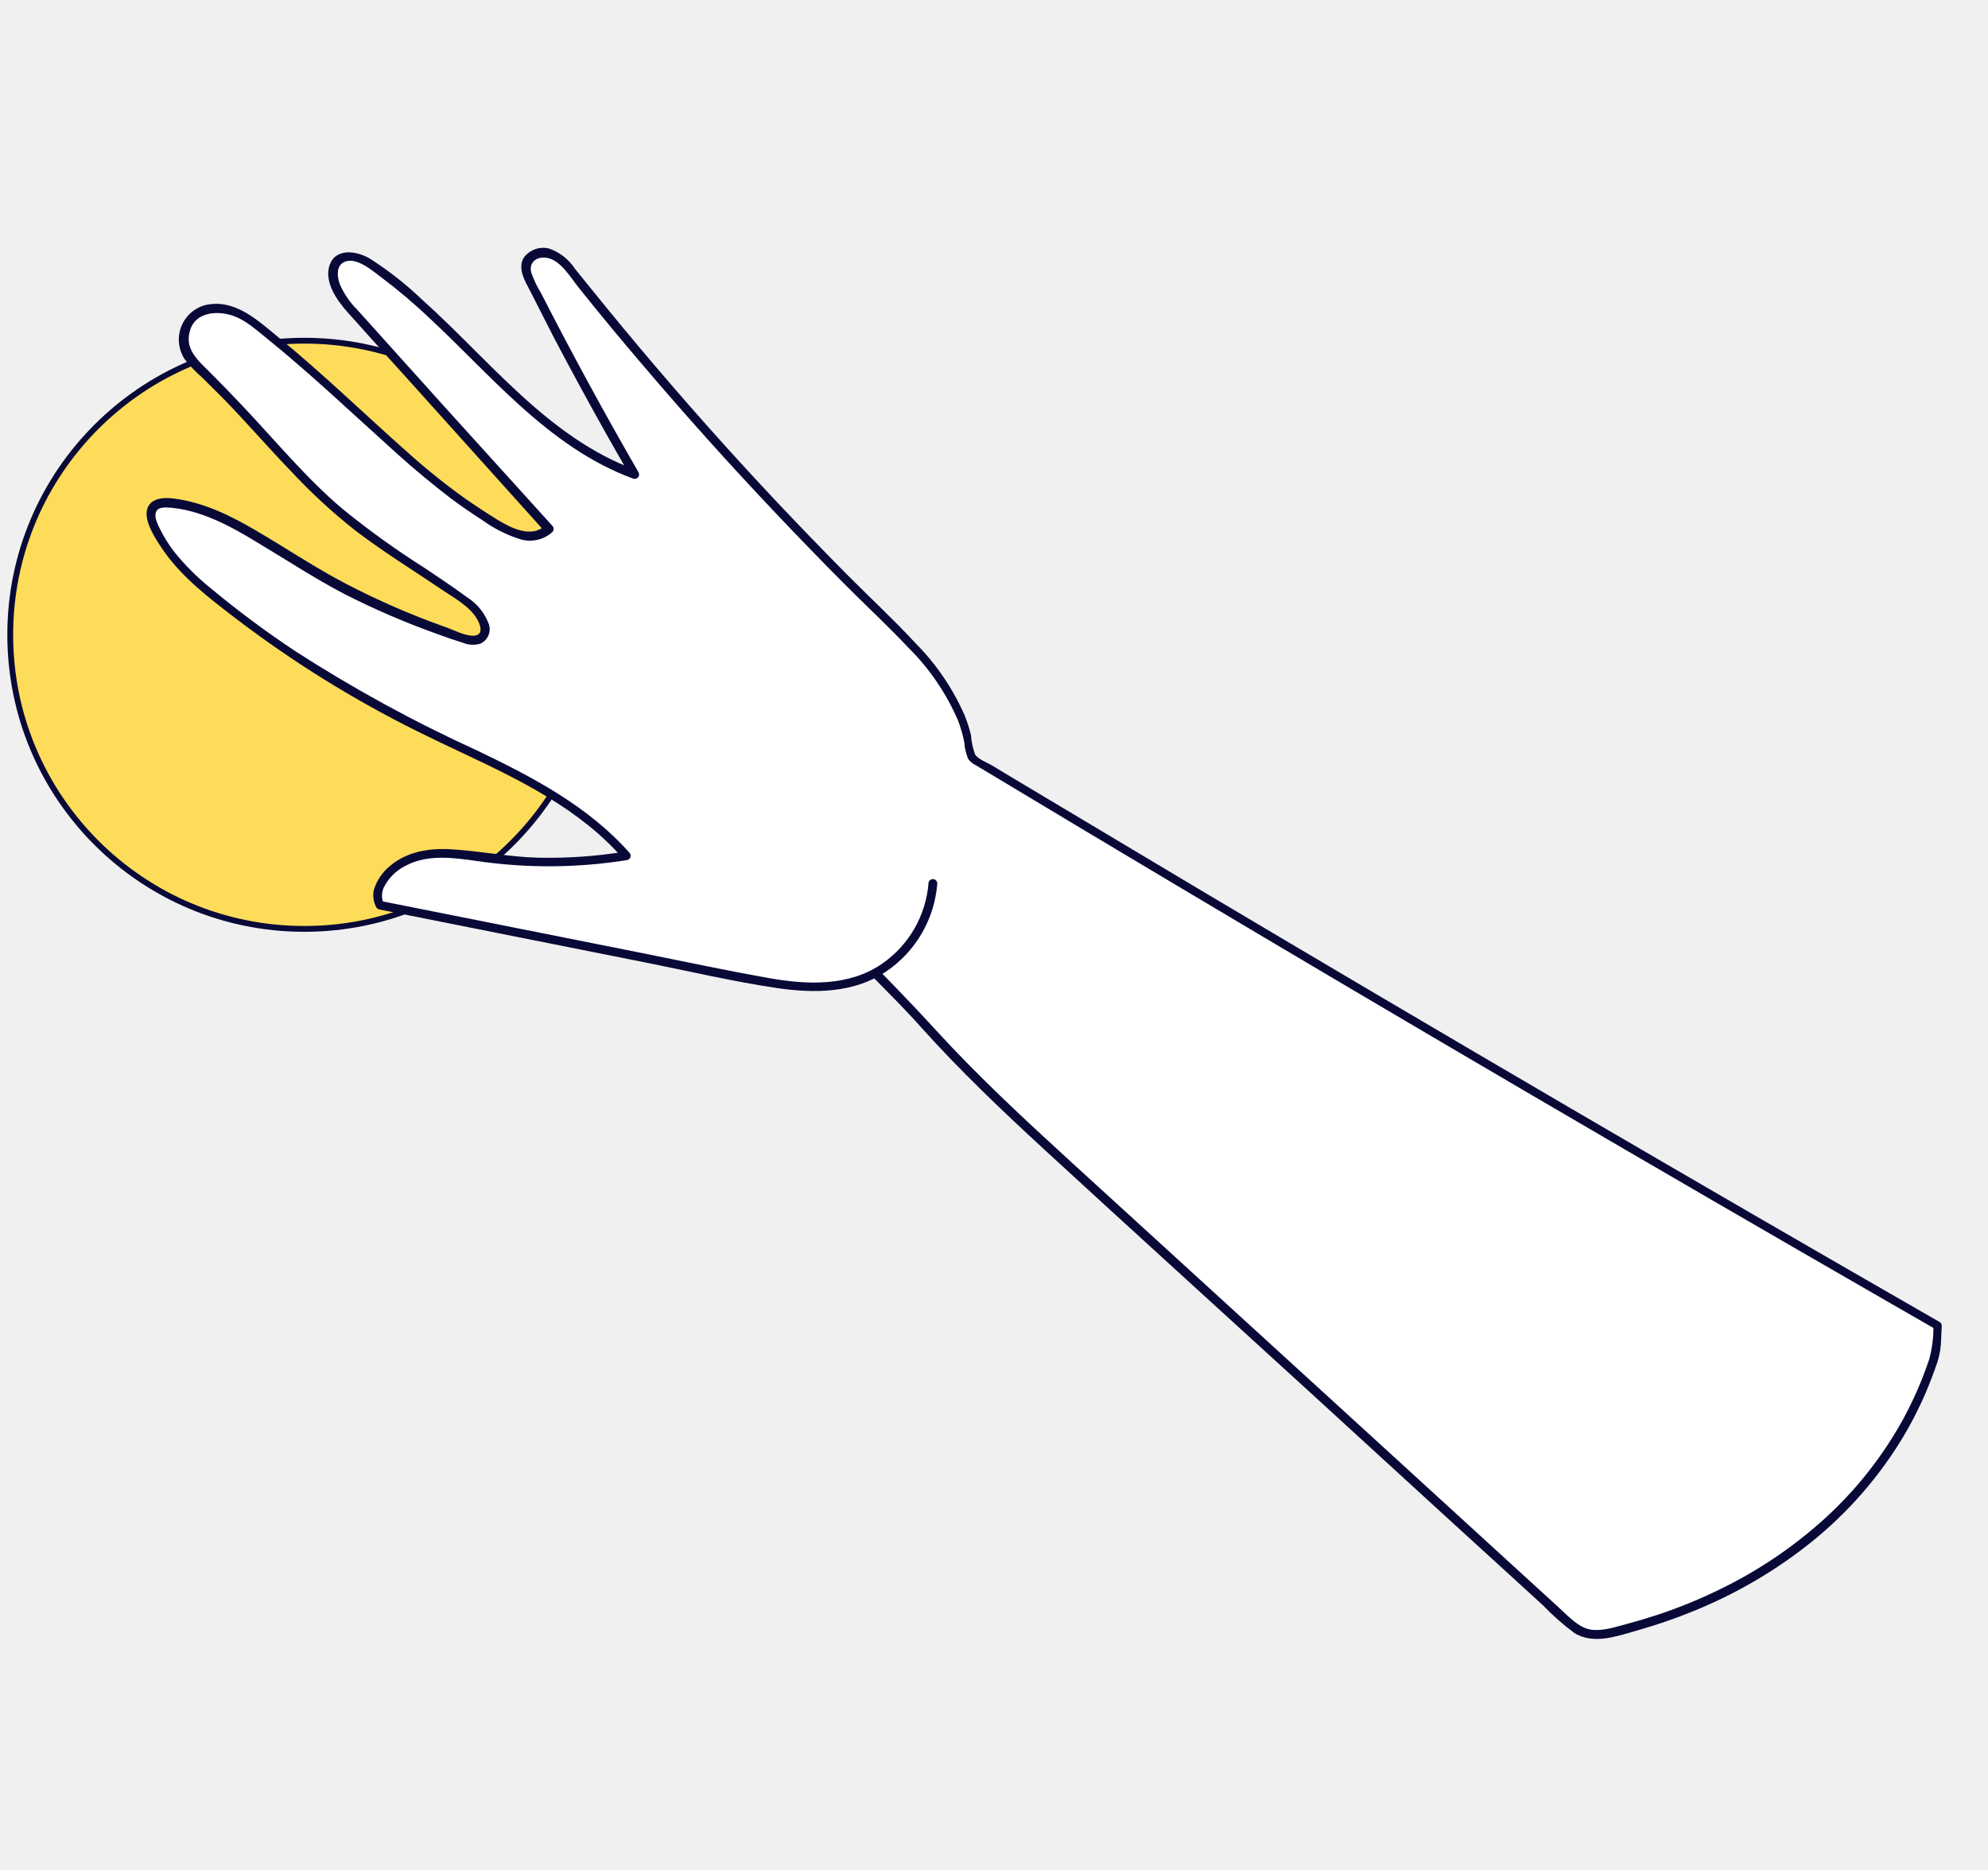
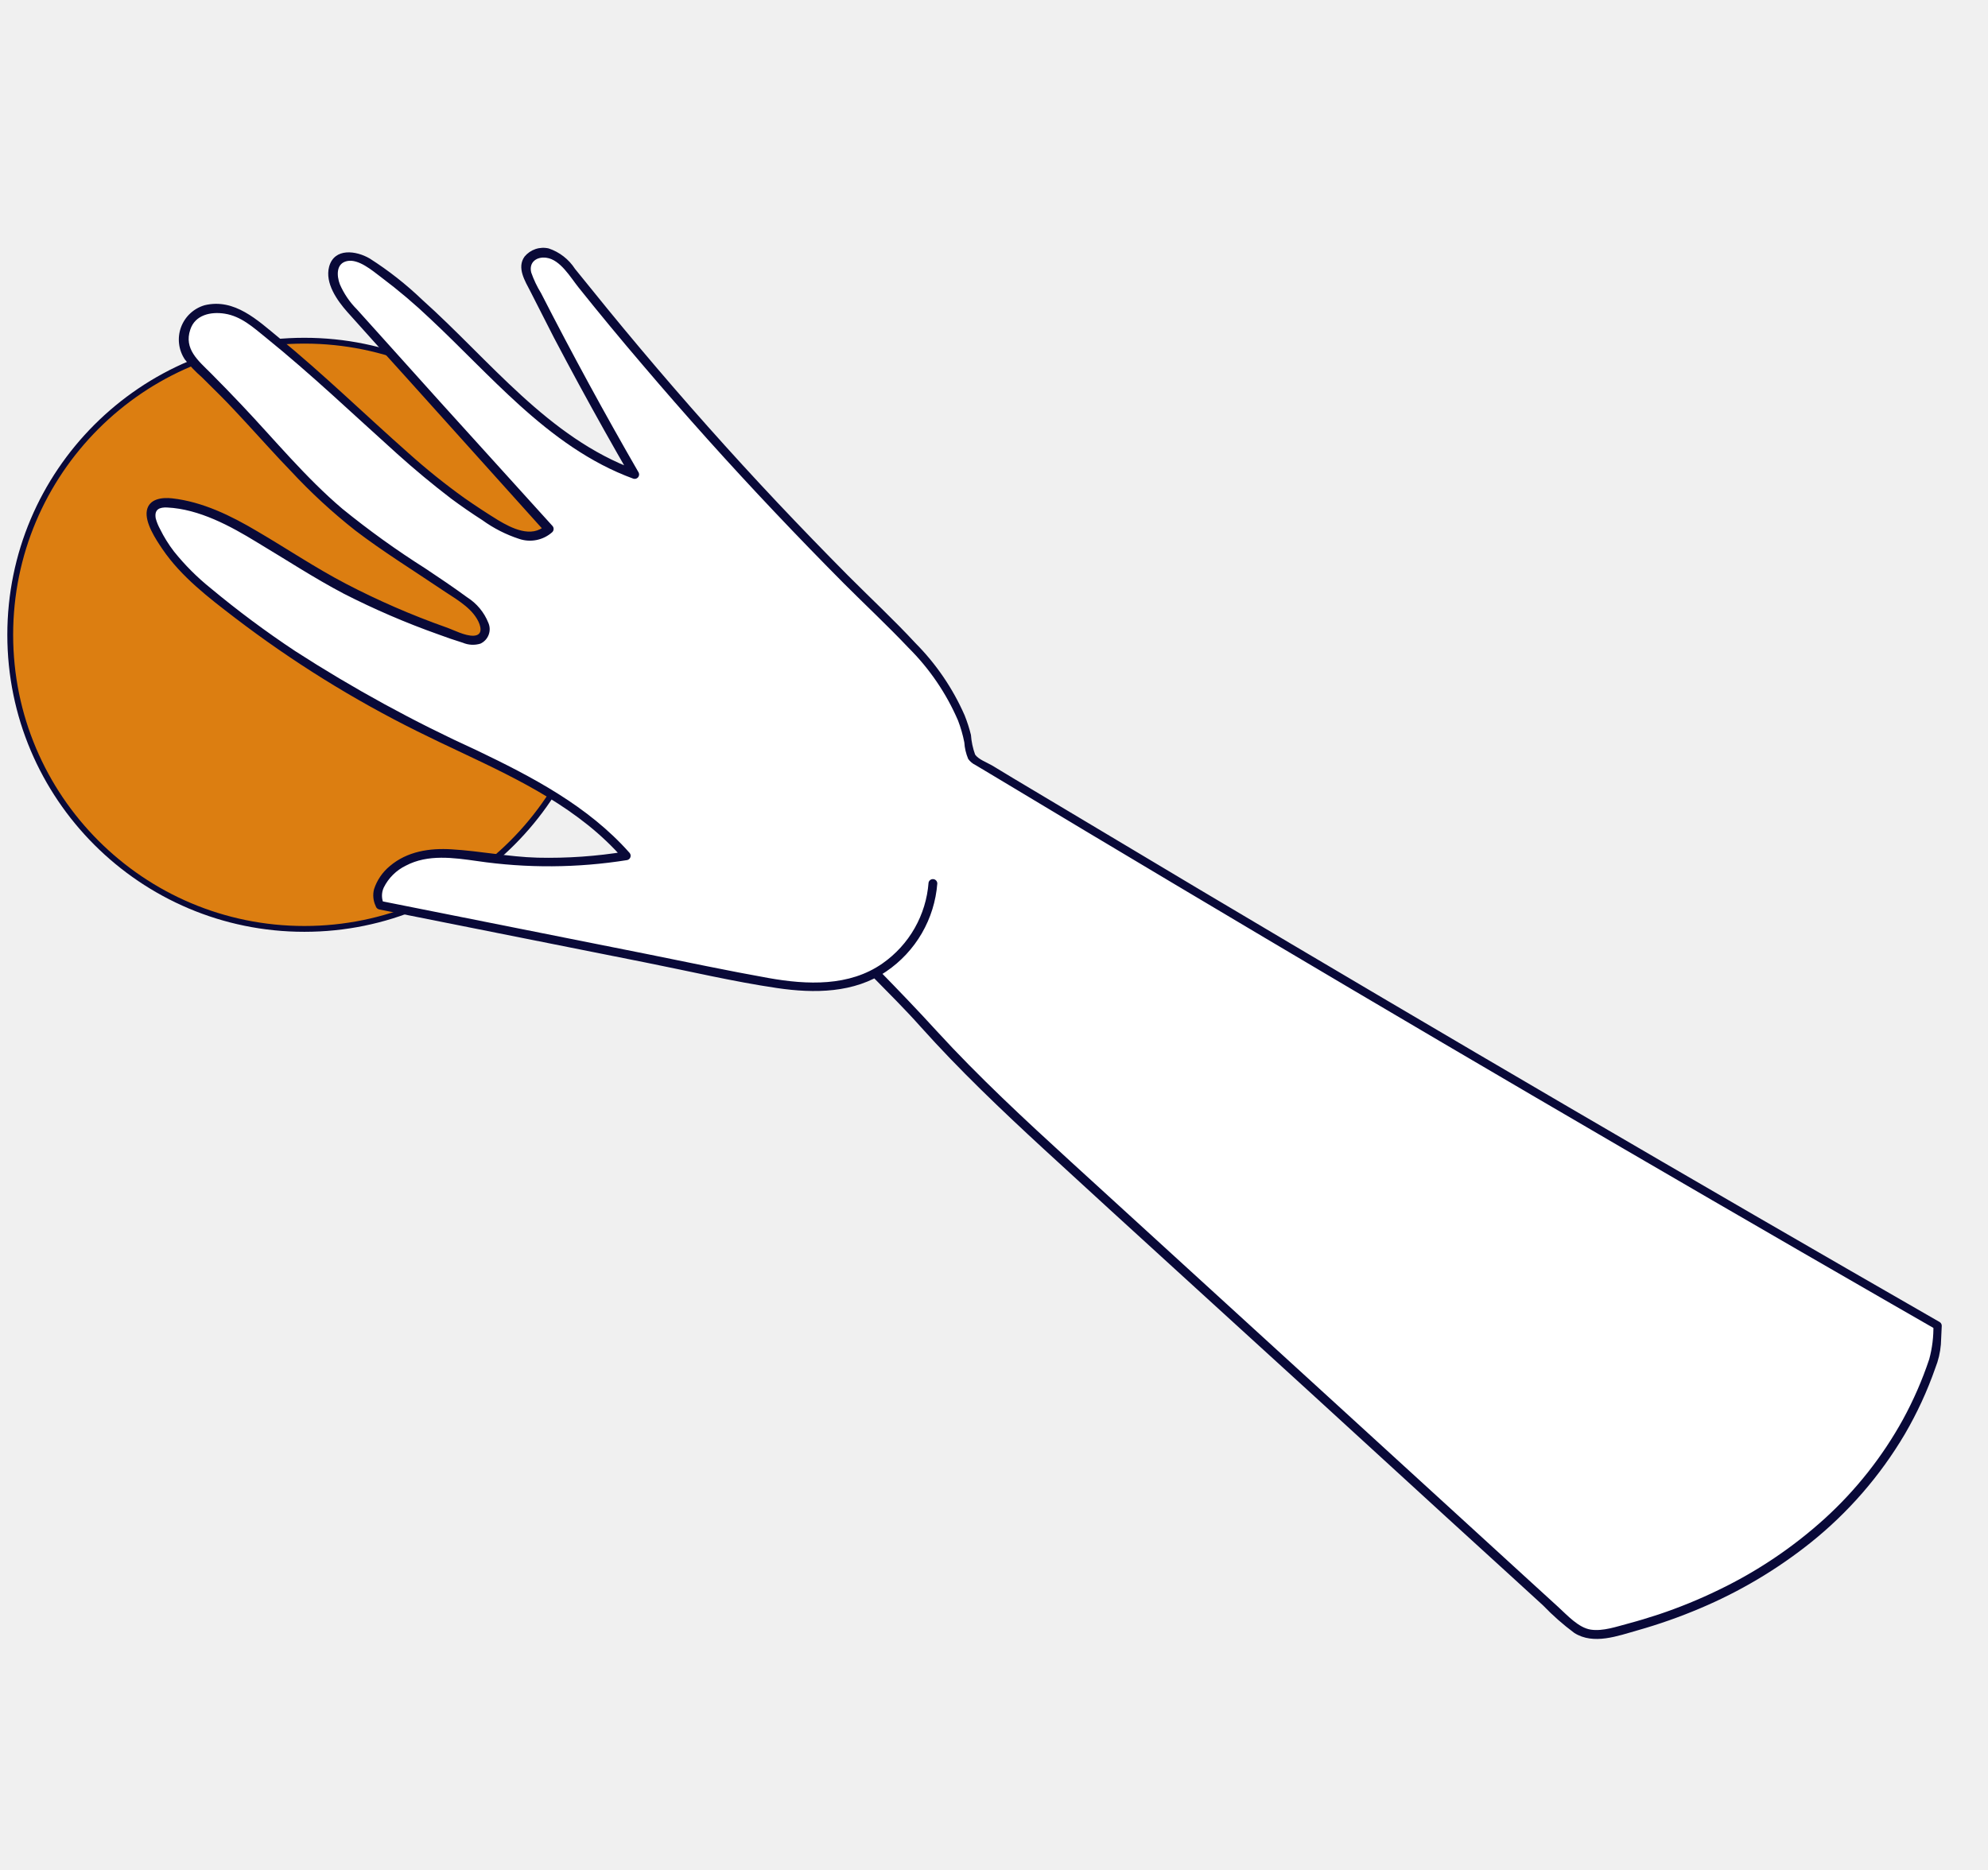
<svg xmlns="http://www.w3.org/2000/svg" width="270" height="254" viewBox="0 0 270 254" fill="none">
-   <path d="M41.34 126.179C63.404 126.179 81.29 108.293 81.29 86.229C81.29 64.165 63.404 46.279 41.34 46.279C19.276 46.279 1.39 64.165 1.39 86.229C1.39 108.293 19.276 126.179 41.34 126.179Z" fill="#FCDC59" stroke="#090938" stroke-width="0.79" stroke-miterlimit="10" />
+   <path d="M41.34 126.179C63.404 126.179 81.29 108.293 81.29 86.229C81.29 64.165 63.404 46.279 41.34 46.279C19.276 46.279 1.39 64.165 1.39 86.229C1.39 108.293 19.276 126.179 41.34 126.179Z" fill="#DC7E11" stroke="#090938" stroke-width="0.79" stroke-miterlimit="10" />
  <path d="M118.884 132.215L124.217 137.664C131.019 145.496 138.708 152.522 146.373 159.522L212.607 220.052C213.344 220.824 214.233 221.435 215.218 221.846C216.503 222.153 217.848 222.104 219.107 221.704C239.504 216.906 256.962 203.549 262.984 183.475L263.141 180.1C255.119 175.485 247.109 170.868 239.113 166.248C226.512 158.95 213.934 151.616 201.38 144.248C188.827 136.88 176.293 129.474 163.78 122.03C157.517 118.31 151.265 114.577 145.024 110.832L135.663 105.214L133.25 103.719C132.108 103.046 131.869 103.07 131.693 101.74C130.674 94.158 124.69 88.321 119.494 83.223C104.678 68.692 90.764 53.271 77.827 37.045C77.072 35.908 76.021 34.999 74.787 34.415C73.503 33.962 71.753 34.51 71.468 35.824C71.375 36.672 71.58 37.526 72.048 38.239C76.52 47.072 81.236 55.781 86.198 64.367C71.834 59.189 63.172 44.675 50.593 36.013C49.334 35.148 47.696 34.322 46.35 35.07C44.11 36.32 45.647 39.727 47.352 41.627L74.524 71.891C72.885 73.69 69.923 72.744 67.826 71.475C55.248 63.973 50.386 56.402 34.054 43.574C31.54 41.589 26.971 41.135 25.505 43.98C25.083 44.797 24.916 45.722 25.026 46.636C25.135 47.549 25.516 48.409 26.119 49.103C35.462 58.355 36.681 60.54 43.56 67.309C49.553 73.195 57.045 77.125 63.765 82.155C65.383 83.37 66.87 86.176 64.996 86.93C64.361 87.101 63.686 87.046 63.086 86.776C55.152 84.216 47.55 80.722 40.44 76.37C34.965 73.011 29.5 69.041 23.125 68.392C22.181 68.293 21.009 68.388 20.61 69.255C20.431 69.826 20.48 70.444 20.747 70.979C22.461 75.452 26.203 78.796 29.939 81.775C38.298 88.419 47.333 94.165 56.896 98.918C66.837 103.828 77.763 107.904 85.077 116.302C78.903 117.334 72.61 117.445 66.404 116.631C63.444 116.244 60.446 115.651 57.514 116.184C54.582 116.718 51.676 118.762 51.183 121.701L51.579 123.011L100.865 132.831C106.254 133.865 111.999 134.956 117.173 133.021C119.839 131.973 122.155 130.194 123.856 127.889C125.557 125.584 126.573 122.846 126.788 119.99" fill="white" />
  <path d="M118.448 132.601C120.667 134.864 122.923 137.1 125.029 139.466C130.276 145.328 135.982 150.759 141.759 156.084C153.788 167.147 165.893 178.134 177.956 189.16L196.33 205.983L205.168 214.047L209.577 218.08C210.882 219.439 212.298 220.687 213.809 221.811C216.425 223.472 219.712 222.222 222.438 221.452C225.32 220.636 228.148 219.639 230.906 218.469C236.271 216.206 241.302 213.221 245.858 209.594C251 205.488 255.352 200.48 258.699 194.816C260.369 191.957 261.759 188.944 262.849 185.818C263.257 184.798 263.51 183.723 263.6 182.628L263.717 180.135C263.725 180.029 263.705 179.924 263.658 179.829C263.612 179.734 263.542 179.653 263.454 179.594C246.623 169.927 229.824 160.193 213.056 150.392C196.289 140.591 179.541 130.715 162.813 120.765C154.429 115.769 146.042 110.761 137.653 105.74L134.743 103.98C134.082 103.595 132.87 103.148 132.434 102.497C132.123 101.636 131.932 100.737 131.868 99.825C131.644 98.917 131.356 98.025 131.007 97.157C129.405 93.512 127.146 90.194 124.341 87.368C121.402 84.191 118.221 81.241 115.171 78.176C111.935 74.911 108.743 71.611 105.596 68.276C99.188 61.47 92.974 54.486 86.954 47.323C83.954 43.76 81.016 40.145 78.097 36.526C77.257 35.224 76 34.245 74.532 33.75C73.934 33.608 73.308 33.637 72.726 33.833C72.144 34.029 71.629 34.384 71.239 34.859C70.156 36.372 71.317 38.191 72.033 39.583C73.101 41.684 74.167 43.778 75.232 45.865C77.463 50.11 79.749 54.32 82.09 58.497C83.244 60.554 84.41 62.603 85.588 64.642L86.322 63.825C74.415 59.452 66.512 48.916 57.344 40.72C55.155 38.618 52.762 36.738 50.201 35.108C48.377 34.043 45.421 33.625 44.702 36.219C44.1 38.457 45.802 40.836 47.19 42.399C49.936 45.47 52.694 48.535 55.465 51.595L73.992 72.203L74.061 71.366C72.226 73.151 69.441 71.735 67.632 70.646C66.101 69.703 64.58 68.703 63.069 67.648C60.426 65.752 57.889 63.713 55.468 61.541C49.568 56.319 43.933 50.834 37.841 45.841C34.987 43.502 31.856 40.493 27.814 41.456C27.076 41.666 26.399 42.048 25.837 42.571C25.276 43.093 24.846 43.741 24.582 44.461C24.319 45.181 24.23 45.954 24.323 46.715C24.415 47.477 24.687 48.205 25.115 48.842C25.808 49.714 26.581 50.521 27.423 51.251L29.916 53.728C31.163 54.972 32.336 56.249 33.518 57.525C35.503 59.669 37.458 61.88 39.483 63.966C42.196 66.891 45.133 69.601 48.267 72.07C51.999 74.918 55.996 77.39 59.913 80.03C61.58 81.176 63.751 82.299 64.797 84.098C65.27 84.895 65.733 86.294 64.31 86.355C63.148 86.397 61.644 85.578 60.556 85.2C55.904 83.553 51.372 81.583 46.994 79.303C42.839 77.134 38.992 74.542 34.931 72.163C31.377 70.055 27.538 68.164 23.382 67.693C22.053 67.543 20.246 67.726 19.946 69.347C19.647 70.969 21.147 73.244 22.055 74.581C24.617 78.357 28.37 81.21 31.927 83.938C39.672 89.857 47.969 95.018 56.701 99.35C64.547 103.265 72.909 106.515 79.849 112.073C81.574 113.454 83.177 114.98 84.641 116.636L84.99 115.666C81.032 116.317 77.022 116.598 73.012 116.504C69.087 116.398 65.258 115.602 61.35 115.371C58.365 115.182 55.297 115.639 52.935 117.653C51.943 118.475 51.203 119.561 50.8 120.785C50.605 121.546 50.683 122.352 51.019 123.063C51.049 123.187 51.115 123.298 51.209 123.384C51.303 123.47 51.42 123.526 51.546 123.545L87.663 130.742C93.597 131.919 99.534 133.331 105.525 134.213C110.587 134.963 116.009 134.914 120.363 131.961C122.344 130.618 123.996 128.845 125.197 126.775C126.398 124.706 127.117 122.392 127.3 120.006C127.298 119.857 127.241 119.715 127.14 119.606C127.039 119.497 126.901 119.43 126.753 119.417C126.605 119.404 126.457 119.446 126.339 119.536C126.22 119.625 126.139 119.755 126.111 119.901C125.947 122.077 125.301 124.189 124.221 126.085C123.141 127.981 121.653 129.613 119.865 130.863C115.366 134.026 109.605 133.782 104.399 132.856C98.803 131.859 93.265 130.679 87.709 129.563L70.632 126.159L51.623 122.371L52.16 122.851C51.981 122.497 51.884 122.107 51.878 121.71C51.871 121.313 51.954 120.92 52.121 120.56C52.765 119.261 53.823 118.213 55.129 117.582C58.112 116.012 61.581 116.508 64.787 116.961C71.55 117.955 78.425 117.911 85.175 116.832C85.276 116.811 85.37 116.764 85.447 116.695C85.525 116.627 85.583 116.541 85.618 116.443C85.652 116.346 85.66 116.242 85.642 116.14C85.624 116.039 85.58 115.943 85.515 115.864C79.891 109.502 72.301 105.54 64.756 101.925C56.219 98.036 47.977 93.53 40.095 88.444C36.121 85.809 32.293 82.961 28.628 79.912C26.786 78.434 25.112 76.76 23.634 74.918C22.901 73.965 22.265 72.942 21.735 71.863C21.487 71.412 21.292 70.932 21.155 70.435C20.918 69.157 21.702 68.89 22.708 68.937C27.059 69.147 31.312 71.461 34.904 73.663C38.803 75.991 42.614 78.498 46.672 80.635C50.82 82.755 55.103 84.601 59.494 86.16C60.586 86.567 61.738 86.964 62.871 87.313C63.623 87.628 64.462 87.671 65.242 87.433C65.759 87.198 66.162 86.768 66.364 86.237C66.567 85.707 66.552 85.118 66.324 84.598C65.754 83.174 64.751 81.965 63.456 81.143C61.584 79.772 59.666 78.48 57.741 77.199C53.837 74.728 50.083 72.028 46.498 69.113C41.513 64.881 37.319 59.76 32.83 55.019C31.439 53.548 30.03 52.097 28.606 50.666C26.933 48.993 24.951 47.407 25.845 44.77C26.492 42.779 28.612 42.304 30.529 42.61C32.762 42.969 34.369 44.451 36.068 45.824C42.264 50.828 48.01 56.313 53.929 61.633C56.298 63.767 58.774 65.82 61.287 67.744C62.665 68.76 64.077 69.739 65.519 70.662C67.036 71.76 68.715 72.616 70.495 73.197C71.256 73.458 72.073 73.513 72.862 73.356C73.651 73.199 74.384 72.836 74.987 72.303C75.104 72.199 75.176 72.054 75.188 71.898C75.201 71.743 75.154 71.588 75.056 71.466L59.735 54.546L52.124 46.081L48.486 42.037C47.498 41.051 46.706 39.886 46.151 38.605C45.724 37.454 45.624 35.764 47.164 35.458C48.704 35.152 50.555 36.741 51.762 37.656C54.107 39.418 56.347 41.315 58.47 43.339C62.557 47.168 66.389 51.268 70.543 55.024C75.137 59.176 80.135 62.877 86.014 65.021C86.125 65.057 86.244 65.06 86.356 65.03C86.469 65 86.57 64.938 86.648 64.851C86.725 64.764 86.776 64.657 86.794 64.542C86.812 64.427 86.796 64.309 86.748 64.203C82.123 56.192 77.7 48.062 73.479 39.813C72.934 38.93 72.487 37.99 72.146 37.01C71.803 35.599 72.912 34.834 74.196 35.012C76.103 35.259 77.491 37.697 78.587 39.06C81.421 42.602 84.296 46.08 87.214 49.492C93.042 56.351 99.05 63.048 105.238 69.583C108.342 72.865 111.482 76.104 114.657 79.299C117.555 82.199 120.555 84.999 123.388 87.993C126.236 90.825 128.518 94.175 130.11 97.862C130.483 98.83 130.77 99.829 130.969 100.846C131.016 101.621 131.195 102.382 131.498 103.097C131.756 103.454 132.099 103.74 132.496 103.929L135.379 105.653C143.46 110.514 151.552 115.357 159.654 120.181C175.784 129.795 191.948 139.341 208.148 148.82C224.347 158.299 240.576 167.719 256.835 177.078C258.832 178.234 260.835 179.384 262.845 180.531L262.584 179.999C262.617 181.562 262.427 183.121 262.018 184.63C261.074 187.459 259.88 190.199 258.451 192.817C255.668 197.863 252.072 202.416 247.809 206.293C243.495 210.2 238.64 213.463 233.394 215.983C230.761 217.263 228.049 218.37 225.273 219.299C223.921 219.743 222.554 220.16 221.178 220.527C219.577 220.945 217.718 221.615 216.055 221.365C214.391 221.114 212.891 219.439 211.605 218.264L206.818 213.893L197.988 205.818L180.329 189.676C168.699 179.058 157.071 168.437 145.446 157.811C139.176 152.078 132.938 146.299 127.199 140.03C124.645 137.228 122.012 134.493 119.352 131.772C118.814 131.231 117.926 132.036 118.478 132.544L118.448 132.601Z" fill="#090938" />
</svg>
